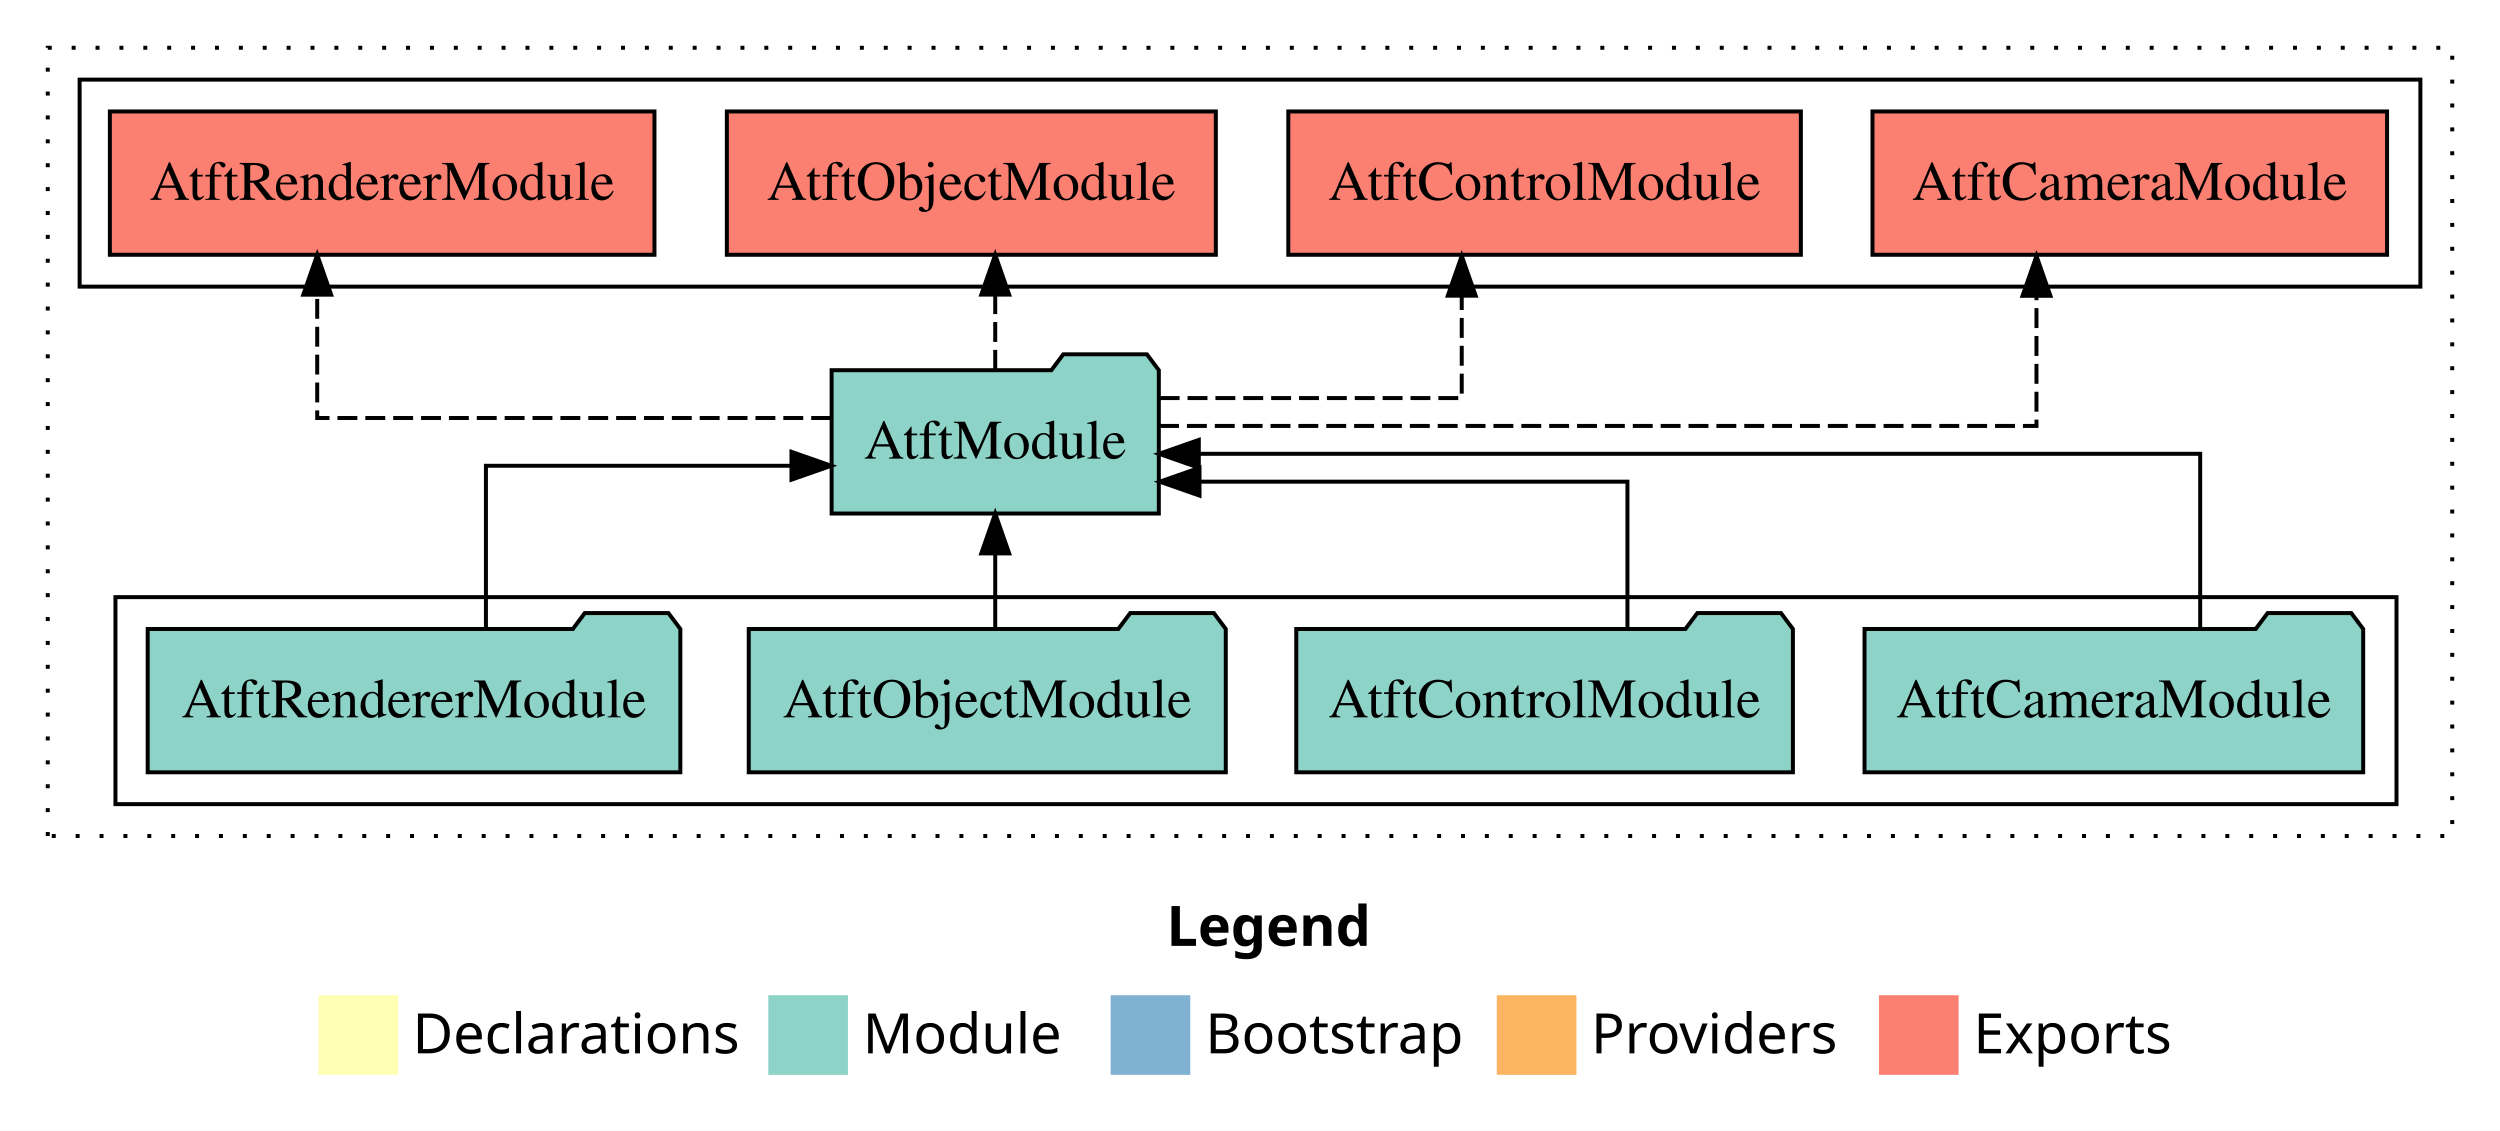
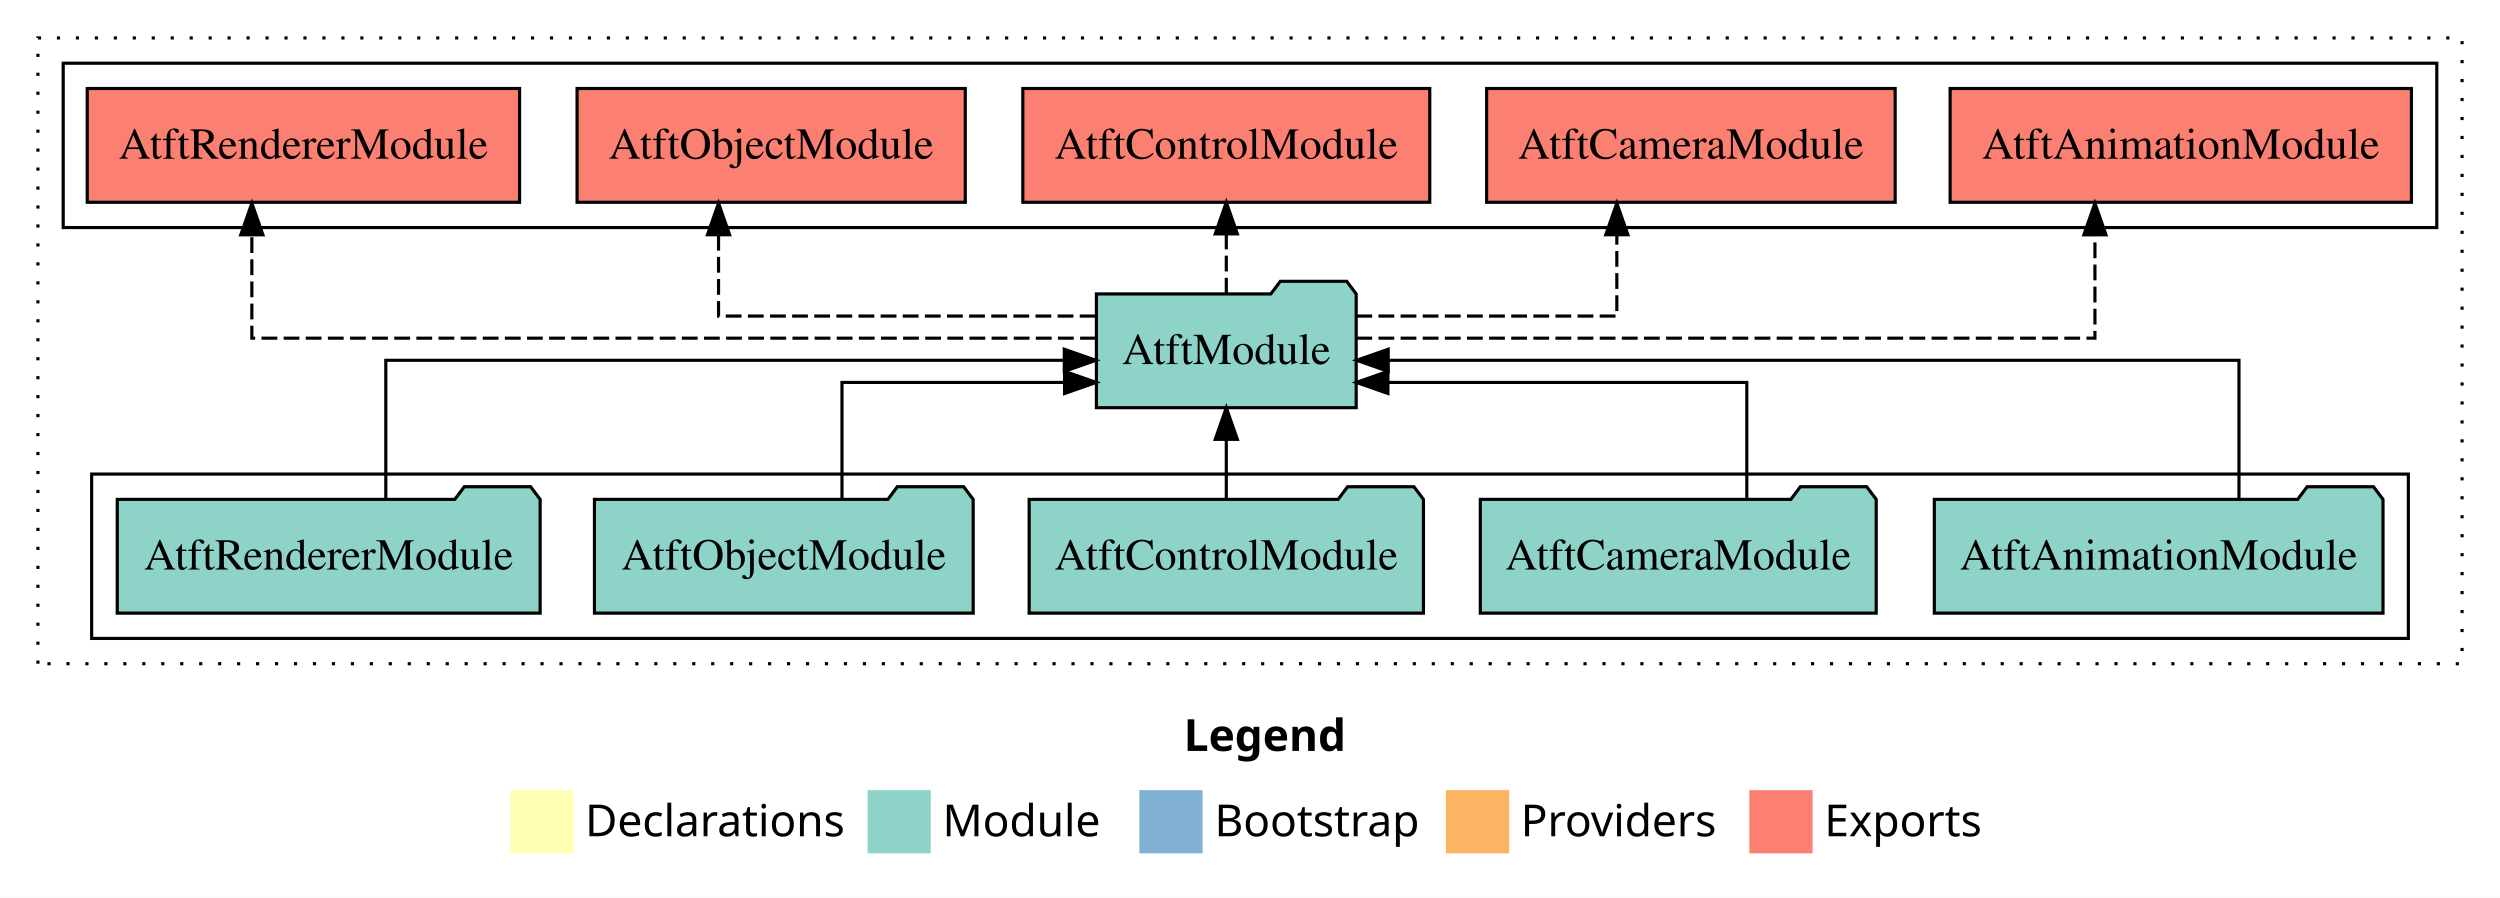
- <svg xmlns="http://www.w3.org/2000/svg" width="628pt" height="284pt" viewBox="0.00 0.00 628.00 284.00">
+ <svg xmlns="http://www.w3.org/2000/svg" width="791pt" height="284pt" viewBox="0.00 0.00 791.00 284.00">
  <g id="graph0" class="graph" transform="scale(1 1) rotate(0) translate(4 280)">
-     <polygon fill="#ffffff" stroke="transparent" points="-4,4 -4,-280 624,-280 624,4 -4,4" />
-     <text text-anchor="start" x="289.009" y="-42.4" font-family="sans-serif" font-weight="bold" font-size="14.00" fill="#000000">Legend</text>
-     <polygon fill="#ffffb3" stroke="transparent" points="76,-10 76,-30 96,-30 96,-10 76,-10" />
-     <text text-anchor="start" x="99.629" y="-15.4" font-family="sans-serif" font-size="14.00" fill="#000000">  Declarations</text>
-     <polygon fill="#8dd3c7" stroke="transparent" points="189,-10 189,-30 209,-30 209,-10 189,-10" />
-     <text text-anchor="start" x="212.725" y="-15.4" font-family="sans-serif" font-size="14.00" fill="#000000">  Module</text>
-     <polygon fill="#80b1d3" stroke="transparent" points="275,-10 275,-30 295,-30 295,-10 275,-10" />
-     <text text-anchor="start" x="298.781" y="-15.4" font-family="sans-serif" font-size="14.00" fill="#000000">  Bootstrap</text>
-     <polygon fill="#fdb462" stroke="transparent" points="372,-10 372,-30 392,-30 392,-10 372,-10" />
-     <text text-anchor="start" x="395.673" y="-15.4" font-family="sans-serif" font-size="14.00" fill="#000000">  Providers</text>
-     <polygon fill="#fb8072" stroke="transparent" points="468,-10 468,-30 488,-30 488,-10 468,-10" />
-     <text text-anchor="start" x="491.726" y="-15.4" font-family="sans-serif" font-size="14.00" fill="#000000">  Exports</text>
+     <polygon fill="#ffffff" stroke="transparent" points="-4,4 -4,-280 787,-280 787,4 -4,4" />
+     <text text-anchor="start" x="370.509" y="-42.4" font-family="sans-serif" font-weight="bold" font-size="14.00" fill="#000000">Legend</text>
+     <polygon fill="#ffffb3" stroke="transparent" points="157.5,-10 157.5,-30 177.5,-30 177.5,-10 157.5,-10" />
+     <text text-anchor="start" x="181.129" y="-15.4" font-family="sans-serif" font-size="14.00" fill="#000000">  Declarations</text>
+     <polygon fill="#8dd3c7" stroke="transparent" points="270.5,-10 270.5,-30 290.5,-30 290.5,-10 270.5,-10" />
+     <text text-anchor="start" x="294.225" y="-15.4" font-family="sans-serif" font-size="14.00" fill="#000000">  Module</text>
+     <polygon fill="#80b1d3" stroke="transparent" points="356.5,-10 356.5,-30 376.5,-30 376.5,-10 356.5,-10" />
+     <text text-anchor="start" x="380.281" y="-15.4" font-family="sans-serif" font-size="14.00" fill="#000000">  Bootstrap</text>
+     <polygon fill="#fdb462" stroke="transparent" points="453.5,-10 453.5,-30 473.5,-30 473.5,-10 453.5,-10" />
+     <text text-anchor="start" x="477.173" y="-15.4" font-family="sans-serif" font-size="14.00" fill="#000000">  Providers</text>
+     <polygon fill="#fb8072" stroke="transparent" points="549.5,-10 549.5,-30 569.5,-30 569.5,-10 549.5,-10" />
+     <text text-anchor="start" x="573.226" y="-15.4" font-family="sans-serif" font-size="14.00" fill="#000000">  Exports</text>
    <g id="clust1" class="cluster">
-       <polygon fill="none" stroke="#000000" stroke-dasharray="1,5" points="8,-70 8,-268 612,-268 612,-70 8,-70" />
+       <polygon fill="none" stroke="#000000" stroke-dasharray="1,5" points="8,-70 8,-268 775,-268 775,-70 8,-70" />
    </g>
    <g id="clust3" class="cluster">
-       <polygon fill="none" stroke="#000000" points="25,-78 25,-130 598,-130 598,-78 25,-78" />
+       <polygon fill="none" stroke="#000000" points="25,-78 25,-130 758,-130 758,-78 25,-78" />
    </g>
    <g id="clust4" class="cluster">
-       <polygon fill="none" stroke="#000000" points="16,-208 16,-260 604,-260 604,-208 16,-208" />
+       <polygon fill="none" stroke="#000000" points="16,-208 16,-260 767,-260 767,-208 16,-208" />
    </g>
    <g id="node1" class="node">
+       <polygon fill="#8dd3c7" stroke="#000000" points="749.982,-122 746.982,-126 725.982,-126 722.982,-122 608.018,-122 608.018,-86 749.982,-86 749.982,-122" />
+       <text text-anchor="middle" x="679" y="-99.8" font-family="Times,serif" font-size="14.00" fill="#000000">AtftAnimationModule</text>
+     </g>
+     <g id="node6" class="node">
+       <polygon fill="#8dd3c7" stroke="#000000" points="425.098,-187 422.098,-191 401.098,-191 398.098,-187 342.902,-187 342.902,-151 425.098,-151 425.098,-187" />
+       <text text-anchor="middle" x="384" y="-164.8" font-family="Times,serif" font-size="14.00" fill="#000000">AtftModule</text>
+     </g>
+     <g id="edge1" class="edge">
+       <path fill="none" stroke="#000000" d="M704.414,-122.267C704.414,-140.555 704.414,-166 704.414,-166 704.414,-166 435.233,-166 435.233,-166" />
+       <polygon fill="#000000" stroke="#000000" points="435.233,-162.5 425.233,-166 435.233,-169.5 435.233,-162.5" />
+     </g>
+     <g id="node2" class="node">
      <polygon fill="#8dd3c7" stroke="#000000" points="589.63,-122 586.63,-126 565.63,-126 562.63,-122 464.37,-122 464.37,-86 589.63,-86 589.63,-122" />
      <text text-anchor="middle" x="527" y="-99.8" font-family="Times,serif" font-size="14.00" fill="#000000">AtftCameraModule</text>
    </g>
-     <g id="node5" class="node">
-       <polygon fill="#8dd3c7" stroke="#000000" points="287.098,-187 284.098,-191 263.098,-191 260.098,-187 204.902,-187 204.902,-151 287.098,-151 287.098,-187" />
-       <text text-anchor="middle" x="246" y="-164.8" font-family="Times,serif" font-size="14.00" fill="#000000">AtftModule</text>
+     <g id="edge2" class="edge">
+       <path fill="none" stroke="#000000" d="M548.688,-122.009C548.688,-138.049 548.688,-159 548.688,-159 548.688,-159 435.133,-159 435.133,-159" />
+       <polygon fill="#000000" stroke="#000000" points="435.133,-155.5 425.133,-159 435.133,-162.5 435.133,-155.5" />
    </g>
-     <g id="edge1" class="edge">
-       <path fill="none" stroke="#000000" d="M548.688,-122.267C548.688,-140.555 548.688,-166 548.688,-166 548.688,-166 297.137,-166 297.137,-166" />
-       <polygon fill="#000000" stroke="#000000" points="297.137,-162.5 287.137,-166 297.137,-169.5 297.137,-162.5" />
-     </g>
-     <g id="node2" class="node">
+     <g id="node3" class="node">
      <polygon fill="#8dd3c7" stroke="#000000" points="446.377,-122 443.377,-126 422.377,-126 419.377,-122 321.623,-122 321.623,-86 446.377,-86 446.377,-122" />
      <text text-anchor="middle" x="384" y="-99.8" font-family="Times,serif" font-size="14.00" fill="#000000">AtftControlModule</text>
    </g>
-     <g id="edge2" class="edge">
-       <path fill="none" stroke="#000000" d="M404.813,-122.009C404.813,-138.049 404.813,-159 404.813,-159 404.813,-159 297.312,-159 297.312,-159" />
-       <polygon fill="#000000" stroke="#000000" points="297.312,-155.5 287.312,-159 297.312,-162.5 297.312,-155.5" />
+     <g id="edge3" class="edge">
+       <path fill="none" stroke="#000000" d="M384,-122.106C384,-122.106 384,-140.991 384,-140.991" />
+       <polygon fill="#000000" stroke="#000000" points="380.5,-140.991 384,-150.991 387.5,-140.991 380.5,-140.991" />
    </g>
-     <g id="node3" class="node">
+     <g id="node4" class="node">
      <polygon fill="#8dd3c7" stroke="#000000" points="303.916,-122 300.916,-126 279.916,-126 276.916,-122 184.084,-122 184.084,-86 303.916,-86 303.916,-122" />
      <text text-anchor="middle" x="244" y="-99.8" font-family="Times,serif" font-size="14.00" fill="#000000">AtftObjectModule</text>
    </g>
-     <g id="edge3" class="edge">
-       <path fill="none" stroke="#000000" d="M246,-122.106C246,-122.106 246,-140.991 246,-140.991" />
-       <polygon fill="#000000" stroke="#000000" points="242.5,-140.991 246,-150.991 249.5,-140.991 242.5,-140.991" />
+     <g id="edge4" class="edge">
+       <path fill="none" stroke="#000000" d="M262.402,-122.009C262.402,-138.049 262.402,-159 262.402,-159 262.402,-159 332.833,-159 332.833,-159" />
+       <polygon fill="#000000" stroke="#000000" points="332.833,-162.5 342.833,-159 332.833,-155.5 332.833,-162.5" />
    </g>
-     <g id="node4" class="node">
+     <g id="node5" class="node">
      <polygon fill="#8dd3c7" stroke="#000000" points="166.9,-122 163.9,-126 142.9,-126 139.9,-122 33.1,-122 33.1,-86 166.9,-86 166.9,-122" />
      <text text-anchor="middle" x="100" y="-99.8" font-family="Times,serif" font-size="14.00" fill="#000000">AtftRendererModule</text>
    </g>
-     <g id="edge4" class="edge">
-       <path fill="none" stroke="#000000" d="M118.067,-122.022C118.067,-139.373 118.067,-163 118.067,-163 118.067,-163 194.817,-163 194.817,-163" />
-       <polygon fill="#000000" stroke="#000000" points="194.817,-166.5 204.817,-163 194.817,-159.5 194.817,-166.5" />
+     <g id="edge5" class="edge">
+       <path fill="none" stroke="#000000" d="M118.067,-122.267C118.067,-140.555 118.067,-166 118.067,-166 118.067,-166 332.74,-166 332.74,-166" />
+       <polygon fill="#000000" stroke="#000000" points="332.74,-169.5 342.74,-166 332.74,-162.5 332.74,-169.5" />
    </g>
-     <g id="node6" class="node">
+     <g id="node7" class="node">
+       <polygon fill="#fb8072" stroke="#000000" points="758.983,-252 613.017,-252 613.017,-216 758.983,-216 758.983,-252" />
+       <text text-anchor="middle" x="686" y="-229.8" font-family="Times,serif" font-size="14.00" fill="#000000">AtftAnimationModule </text>
+     </g>
+     <g id="edge6" class="edge">
+       <path fill="none" stroke="#000000" stroke-dasharray="5,2" d="M425.146,-173C501.816,-173 658.836,-173 658.836,-173 658.836,-173 658.836,-205.698 658.836,-205.698" />
+       <polygon fill="#000000" stroke="#000000" points="655.337,-205.698 658.836,-215.698 662.337,-205.698 655.337,-205.698" />
+     </g>
+     <g id="node8" class="node">
      <polygon fill="#fb8072" stroke="#000000" points="595.63,-252 466.37,-252 466.37,-216 595.63,-216 595.63,-252" />
      <text text-anchor="middle" x="531" y="-229.8" font-family="Times,serif" font-size="14.00" fill="#000000">AtftCameraModule </text>
    </g>
-     <g id="edge5" class="edge">
-       <path fill="none" stroke="#000000" stroke-dasharray="5,2" d="M287.157,-173C360.816,-173 507.562,-173 507.562,-173 507.562,-173 507.562,-205.698 507.562,-205.698" />
-       <polygon fill="#000000" stroke="#000000" points="504.062,-205.698 507.562,-215.698 511.062,-205.698 504.062,-205.698" />
+     <g id="edge7" class="edge">
+       <path fill="none" stroke="#000000" stroke-dasharray="5,2" d="M425.144,-180C461.088,-180 507.562,-180 507.562,-180 507.562,-180 507.562,-205.718 507.562,-205.718" />
+       <polygon fill="#000000" stroke="#000000" points="504.062,-205.718 507.562,-215.718 511.062,-205.718 504.062,-205.718" />
    </g>
-     <g id="node7" class="node">
+     <g id="node9" class="node">
      <polygon fill="#fb8072" stroke="#000000" points="448.377,-252 319.623,-252 319.623,-216 448.377,-216 448.377,-252" />
      <text text-anchor="middle" x="384" y="-229.8" font-family="Times,serif" font-size="14.00" fill="#000000">AtftControlModule </text>
    </g>
-     <g id="edge6" class="edge">
-       <path fill="none" stroke="#000000" stroke-dasharray="5,2" d="M287.316,-180C321.055,-180 363.187,-180 363.187,-180 363.187,-180 363.187,-205.718 363.187,-205.718" />
-       <polygon fill="#000000" stroke="#000000" points="359.687,-205.718 363.187,-215.718 366.687,-205.718 359.687,-205.718" />
+     <g id="edge8" class="edge">
+       <path fill="none" stroke="#000000" stroke-dasharray="5,2" d="M384,-187.106C384,-187.106 384,-205.991 384,-205.991" />
+       <polygon fill="#000000" stroke="#000000" points="380.5,-205.991 384,-215.991 387.5,-205.991 380.5,-205.991" />
    </g>
-     <g id="node8" class="node">
+     <g id="node10" class="node">
      <polygon fill="#fb8072" stroke="#000000" points="301.415,-252 178.585,-252 178.585,-216 301.415,-216 301.415,-252" />
      <text text-anchor="middle" x="240" y="-229.8" font-family="Times,serif" font-size="14.00" fill="#000000">AtftObjectModule </text>
    </g>
-     <g id="edge7" class="edge">
-       <path fill="none" stroke="#000000" stroke-dasharray="5,2" d="M246,-187.106C246,-187.106 246,-205.991 246,-205.991" />
-       <polygon fill="#000000" stroke="#000000" points="242.5,-205.991 246,-215.991 249.5,-205.991 242.5,-205.991" />
+     <g id="edge9" class="edge">
+       <path fill="none" stroke="#000000" stroke-dasharray="5,2" d="M342.628,-180C295.028,-180 223.347,-180 223.347,-180 223.347,-180 223.347,-205.718 223.347,-205.718" />
+       <polygon fill="#000000" stroke="#000000" points="219.848,-205.718 223.347,-215.718 226.848,-205.718 219.848,-205.718" />
    </g>
-     <g id="node9" class="node">
+     <g id="node11" class="node">
      <polygon fill="#fb8072" stroke="#000000" points="160.4,-252 23.6,-252 23.6,-216 160.4,-216 160.4,-252" />
      <text text-anchor="middle" x="92" y="-229.8" font-family="Times,serif" font-size="14.00" fill="#000000">AtftRendererModule </text>
    </g>
-     <g id="edge8" class="edge">
-       <path fill="none" stroke="#000000" stroke-dasharray="5,2" d="M204.771,-175C154.365,-175 75.683,-175 75.683,-175 75.683,-175 75.683,-205.977 75.683,-205.977" />
-       <polygon fill="#000000" stroke="#000000" points="72.183,-205.977 75.683,-215.977 79.183,-205.977 72.183,-205.977" />
+     <g id="edge10" class="edge">
+       <path fill="none" stroke="#000000" stroke-dasharray="5,2" d="M342.739,-173C258.726,-173 75.683,-173 75.683,-173 75.683,-173 75.683,-205.698 75.683,-205.698" />
+       <polygon fill="#000000" stroke="#000000" points="72.183,-205.698 75.683,-215.698 79.183,-205.698 72.183,-205.698" />
    </g>
  </g>
</svg>
